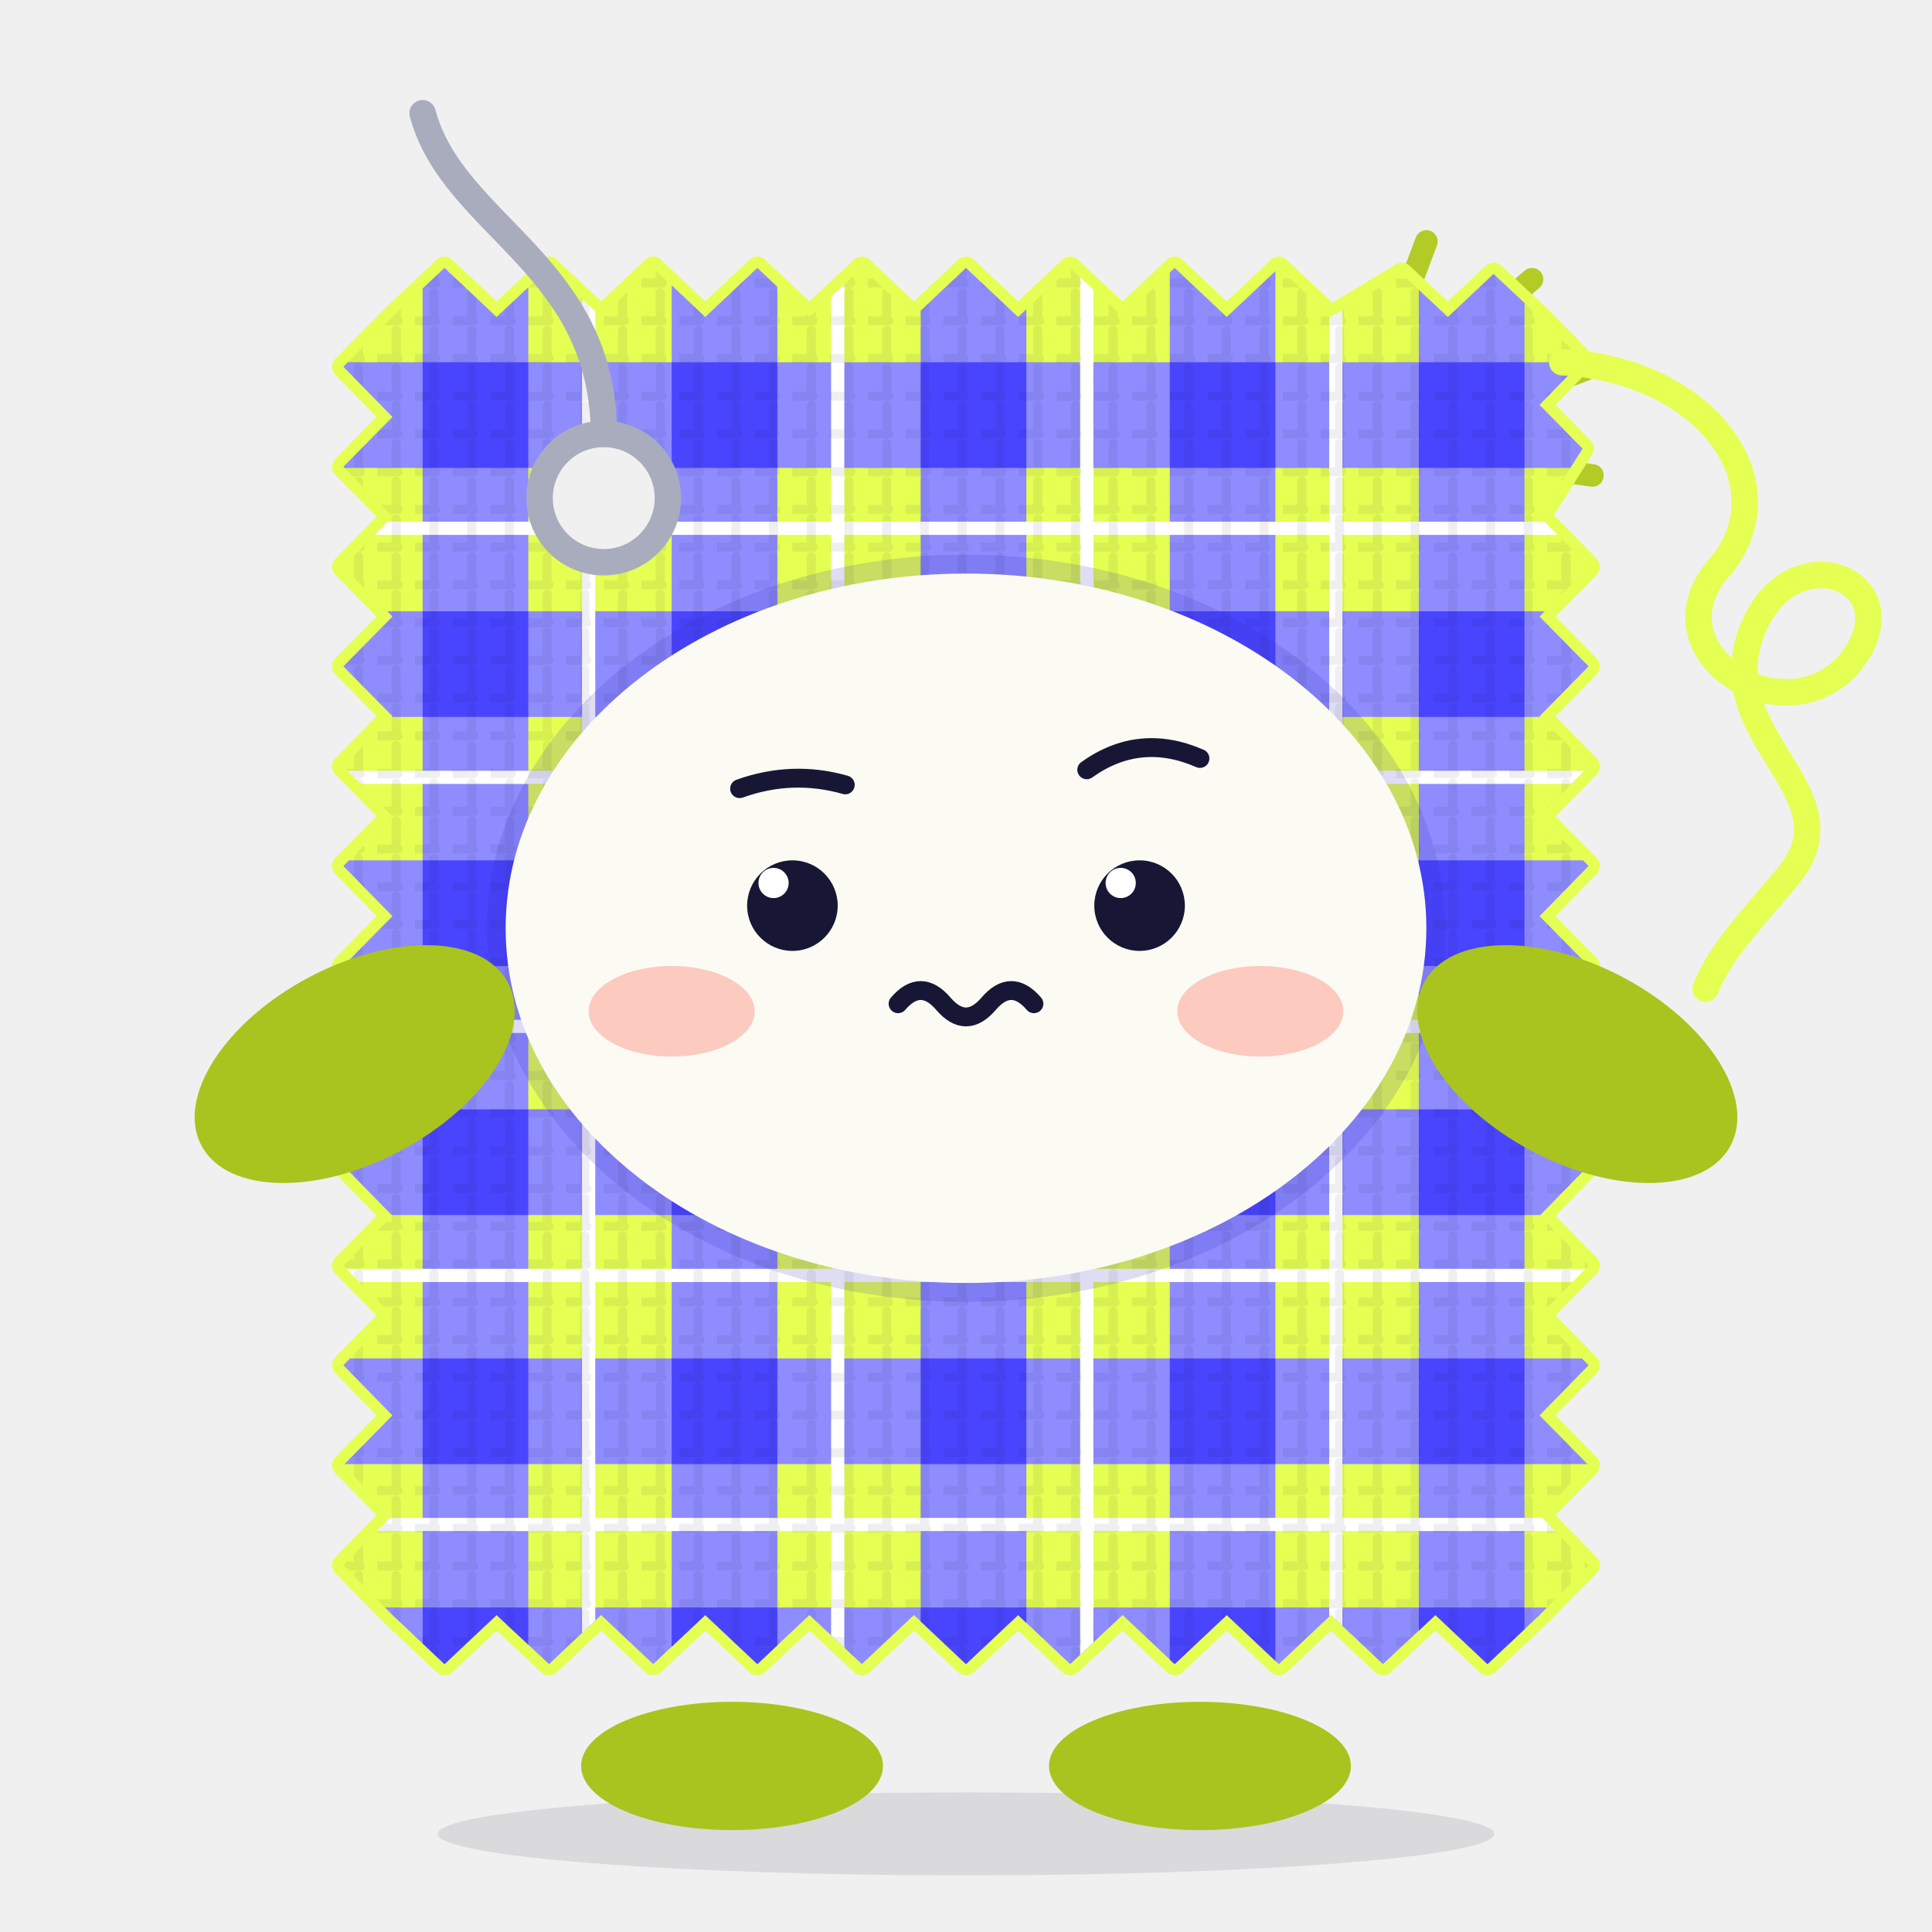
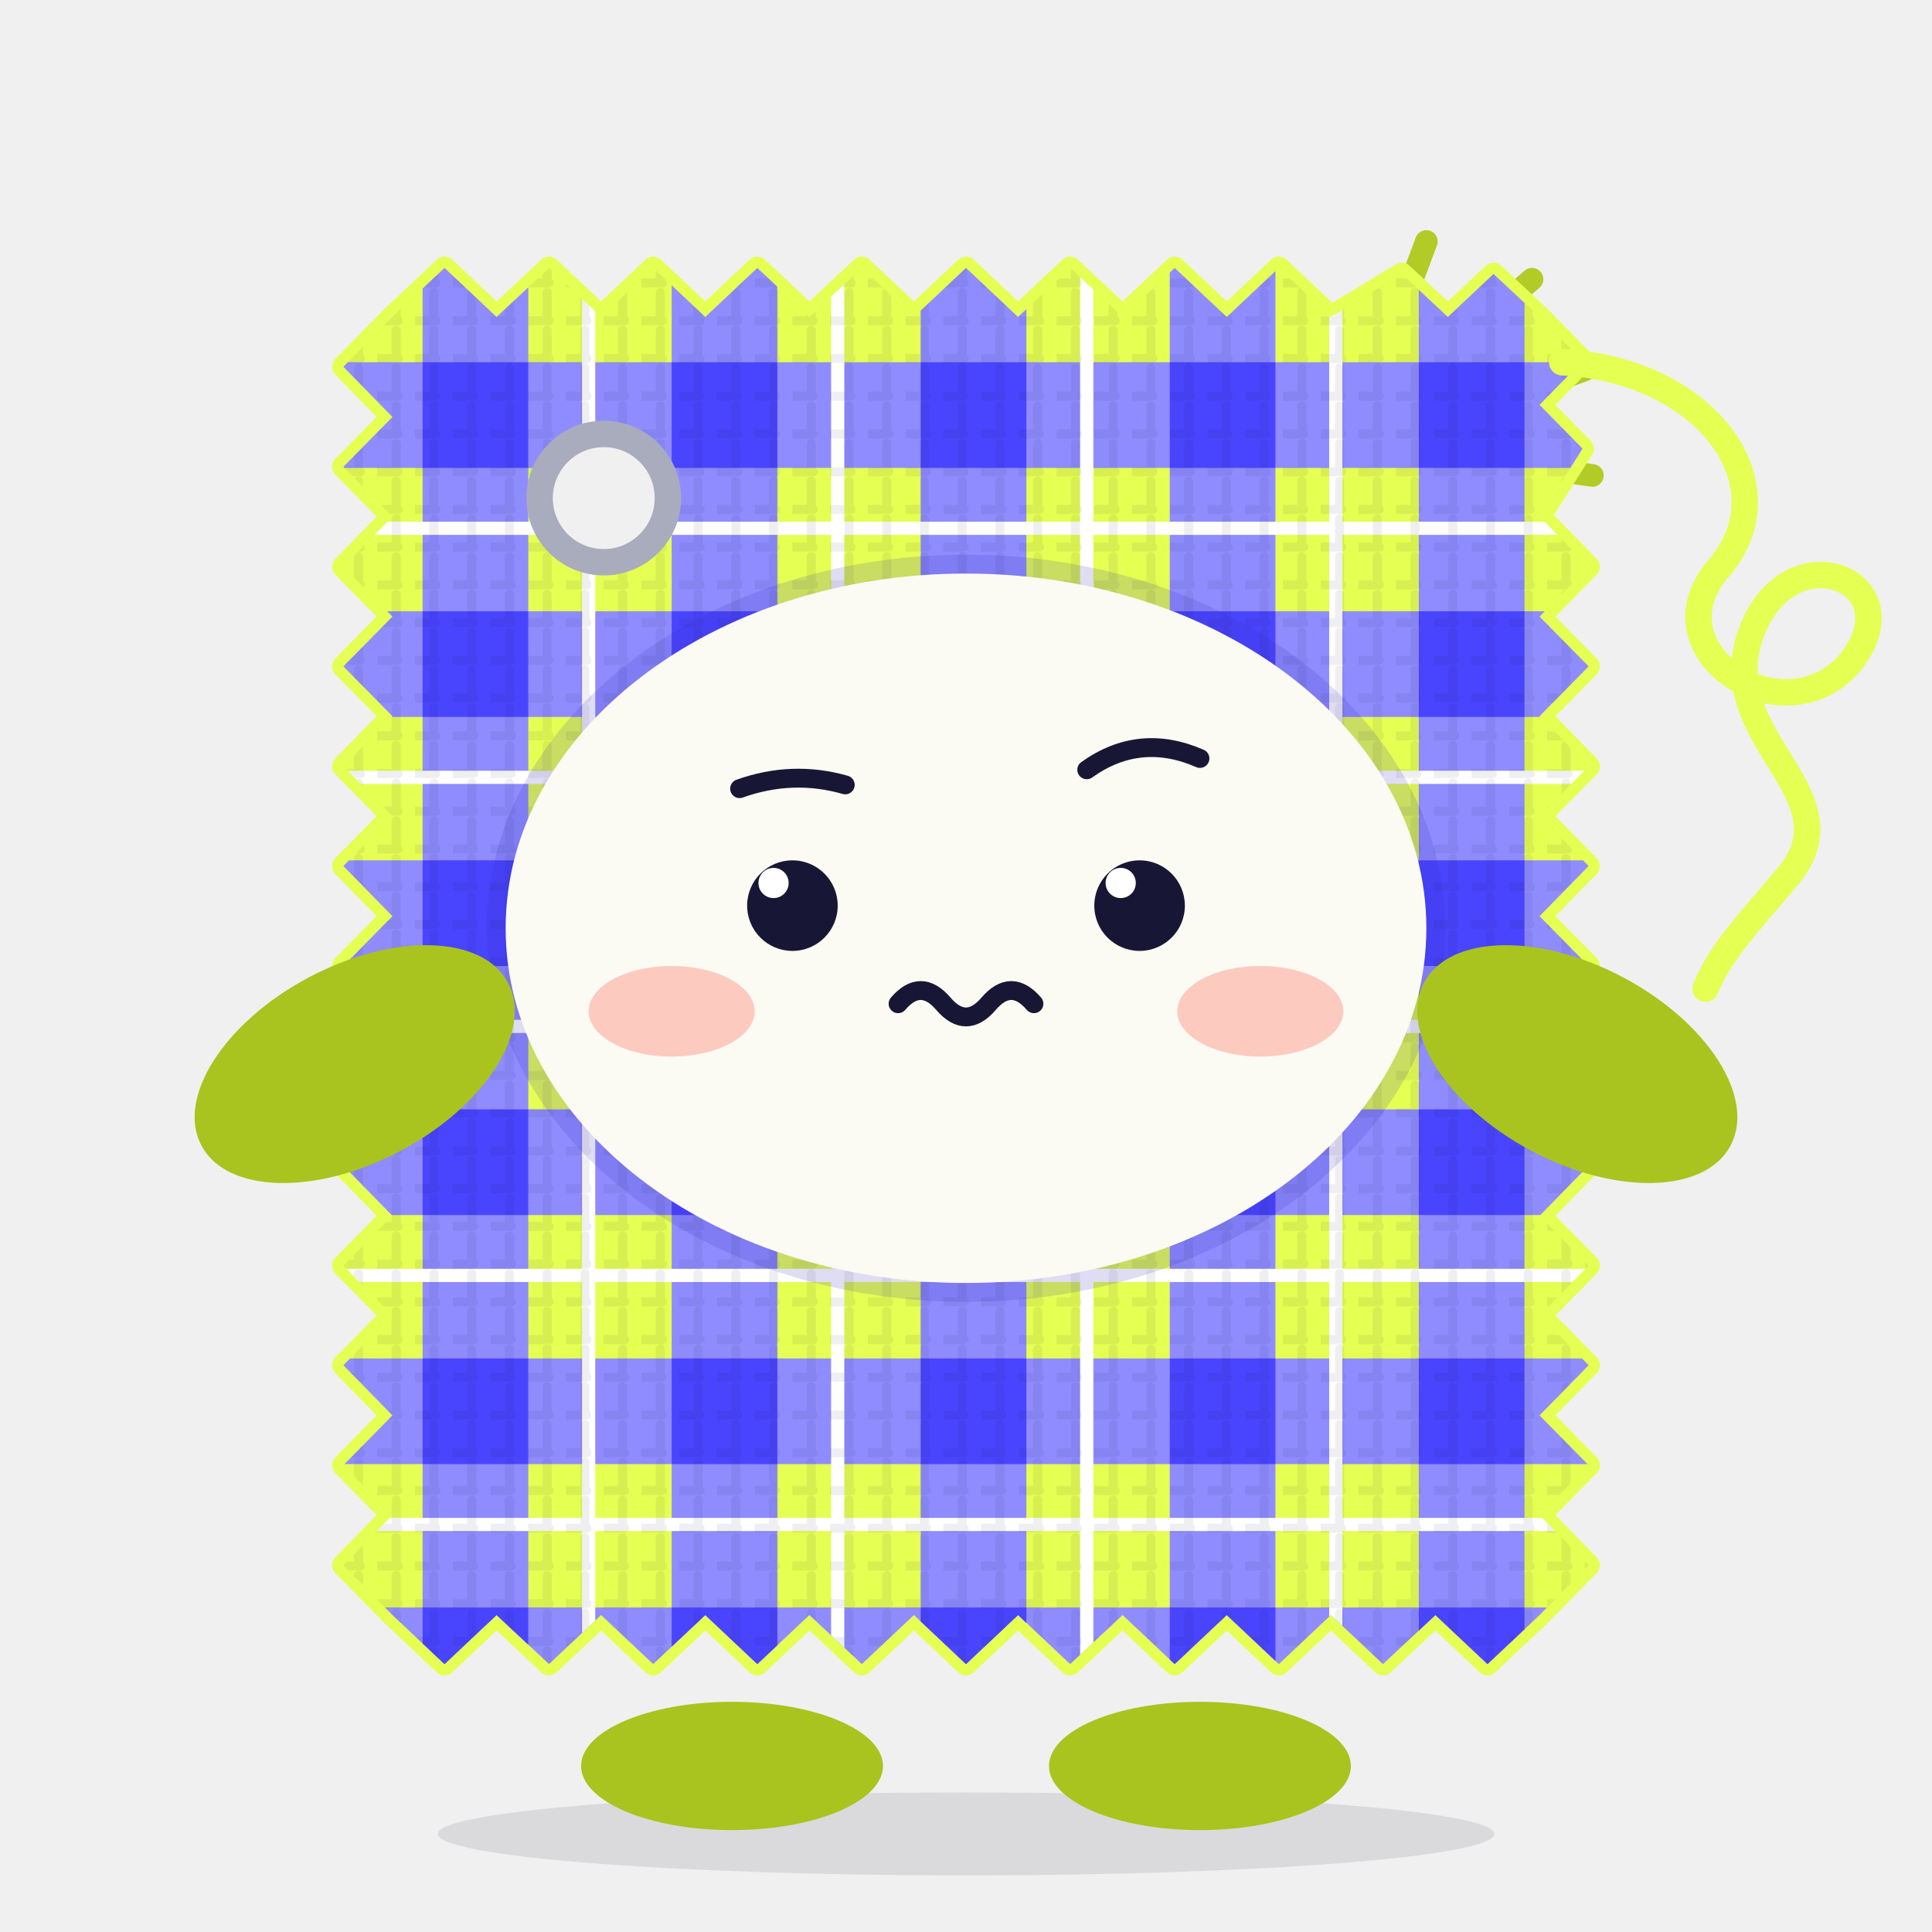
<svg xmlns="http://www.w3.org/2000/svg" viewBox="0 0 512 512" width="512" height="512">
  <style>
.rig{transform-box:view-box;transform-origin:256px 486px;animation:breath 3.6s ease-in-out infinite}
@keyframes breath{0%,100%{transform:scale(1,1)}50%{transform:scale(.99,1.022)}}
.shadow{transform-box:view-box;transform-origin:256px 486px;animation:shadowb 3.6s ease-in-out infinite}
@keyframes shadowb{50%{transform:scaleX(.97)}}
.eyes{transform-box:fill-box;transform-origin:center;animation:blink 4.2s infinite}
@keyframes blink{0%,93%,100%{transform:scaleY(1)}96%{transform:scaleY(.12)}}
.strand{transform-box:view-box;animation:flutter 2.6s ease-in-out infinite}
@keyframes flutter{0%,100%{transform:rotate(0)}30%{transform:rotate(16deg)}60%{transform:rotate(-7deg)}}
.cord{transform-box:view-box;transform-origin:160px 116px;animation:cord 3.4s ease-in-out infinite}
@keyframes cord{0%,100%{transform:rotate(-5deg)}50%{transform:rotate(6deg)}}
.head{transform-box:view-box;transform-origin:256px 340px}
.thread{transform-box:view-box;transform-origin:414px 96px}
.arm-l{transform-box:view-box;transform-origin:134px 300px}
.arm-r{transform-box:view-box;transform-origin:406px 250px}
.pop{transform-box:fill-box;transform-origin:center}
@media (prefers-reduced-motion:reduce){*{animation:none!important}}
.head{animation:ponder 4.8s ease-in-out infinite}@keyframes ponder{0%,100%{transform:rotate(-4deg)}50%{transform:rotate(4deg)}}.arm-l,.arm-r{animation:shrug 4.8s ease-in-out infinite}@keyframes shrug{0%,18%,52%,100%{transform:translateY(0)}28%,42%{transform:translateY(-14px)}}.rig{animation:shrugbody 4.8s ease-in-out infinite}@keyframes shrugbody{0%,18%,52%,100%{transform:scale(1,1)}28%,42%{transform:scale(1.02,.975)}}.brow-r{transform-box:fill-box;transform-origin:center;animation:browup 4.8s ease-in-out infinite}@keyframes browup{0%,18%,52%,100%{transform:translateY(0)}28%,42%{transform:translateY(-7px) rotate(-6deg)}}.knot{transform-box:view-box;transform-origin:470px 180px;animation:wobble 2.4s ease-in-out infinite}@keyframes wobble{0%,100%{transform:rotate(-5deg) scale(1)}50%{transform:rotate(5deg) scale(1.05)}}.eyes{animation:blink 4.2s infinite,glance 4.8s ease-in-out infinite}@keyframes glance{0%,20%{translate:0 0}30%,45%{translate:-7px -2px}60%,80%{translate:6px 0}90%,100%{translate:0 0}}</style>
  <defs>
    <pattern id="w" width="10" height="10" patternUnits="userSpaceOnUse">
      <path d="M0 5.0H5.5M5.0 0V4.0M5.0 7.5V10" stroke="#171735" stroke-opacity="0.07" stroke-width="2.4" stroke-linecap="round" />
    </pattern>
    <clipPath id="clip">
      <path d="M104.0 84.0 L117.8 71.0 L131.6 84.0 L145.5 71.0 L159.3 84.0 L173.1 71.0 L186.9 84.0 L200.7 71.0 L214.5 84.0 L228.4 71.0 L242.2 84.0 L256.0 71.0 L269.8 84.0 L283.6 71.0 L297.5 84.0 L311.3 71.0 L325.1 84.0 L338.9 71.0 L352.7 84.0 L371.5 72.6 L383.7 84.0 L395.8 72.6 L408.0 84.0 L419.4 95.6 L408.0 107.3 L419.4 118.9 L408.0 136.9 L421.0 150.2 L408.0 163.4 L421.0 176.6 L408.0 189.8 L421.0 203.1 L408.0 216.3 L421.0 229.5 L408.0 242.8 L421.0 256.0 L408.0 269.2 L421.0 282.5 L408.0 295.7 L421.0 308.9 L408.0 322.2 L421.0 335.4 L408.0 348.6 L421.0 361.8 L408.0 375.1 L421.0 388.3 L408.0 401.5 L421.0 414.8 L408.0 428.0 L394.2 441.0 L380.4 428.0 L366.5 441.0 L352.7 428.0 L338.9 441.0 L325.1 428.0 L311.3 441.0 L297.5 428.0 L283.6 441.0 L269.8 428.0 L256.0 441.0 L242.2 428.0 L228.4 441.0 L214.5 428.0 L200.7 441.0 L186.9 428.0 L173.1 441.0 L159.3 428.0 L145.5 441.0 L131.6 428.0 L117.8 441.0 L104.0 428.0 L91.0 414.8 L104.0 401.5 L91.0 388.3 L104.0 375.1 L91.0 361.8 L104.0 348.6 L91.0 335.4 L104.0 322.2 L91.0 308.9 L104.0 295.7 L91.0 282.5 L104.0 269.2 L91.0 256.0 L104.0 242.8 L91.0 229.5 L104.0 216.3 L91.0 203.1 L104.0 189.8 L91.0 176.6 L104.0 163.4 L91.0 150.2 L104.0 136.9 L91.0 123.7 L104.0 110.5 L91.0 97.2Z" />
    </clipPath>
    <mask id="hole">
      <rect width="512" height="512" fill="#fff" />
      <circle cx="160" cy="132" r="17" fill="#000" />
    </mask>
  </defs>
  <g id="shadow" class="shadow">
    <ellipse cx="256" cy="486" rx="140" ry="11" fill="#171735" opacity=".1" />
  </g>
  <g id="rig" class="rig">
    <g id="feet">
      <g class="foot-l">
        <ellipse cx="194" cy="468" rx="40" ry="17" fill="#a9c41e" />
      </g>
      <g class="foot-r">
        <ellipse cx="318" cy="468" rx="40" ry="17" fill="#a9c41e" />
      </g>
    </g>
    <g id="fray">
      <path class="strand" style="transform-origin:372px 80px;animation-delay:-0.00s" d="M372 80l6 -16" stroke="#b3cb26" stroke-width="6" stroke-linecap="round" />
      <path class="strand" style="transform-origin:392px 86px;animation-delay:-0.35s" d="M392 86l14 -12" stroke="#b3cb26" stroke-width="6" stroke-linecap="round" />
      <path class="strand" style="transform-origin:404px 104px;animation-delay:-0.70s" d="M404 104l16 -6" stroke="#b3cb26" stroke-width="6" stroke-linecap="round" />
      <path class="strand" style="transform-origin:408px 124px;animation-delay:-1.05s" d="M408 124l14 2" stroke="#b3cb26" stroke-width="6" stroke-linecap="round" />
    </g>
    <g id="body" mask="url(#hole)">
      <path d="M104.0 84.0 L117.8 71.0 L131.6 84.0 L145.5 71.0 L159.3 84.0 L173.1 71.0 L186.9 84.0 L200.7 71.0 L214.5 84.0 L228.4 71.0 L242.2 84.0 L256.0 71.0 L269.8 84.0 L283.6 71.0 L297.5 84.0 L311.3 71.0 L325.1 84.0 L338.9 71.0 L352.7 84.0 L371.5 72.6 L383.7 84.0 L395.8 72.6 L408.0 84.0 L419.4 95.6 L408.0 107.3 L419.4 118.9 L408.0 136.9 L421.0 150.2 L408.0 163.4 L421.0 176.6 L408.0 189.8 L421.0 203.1 L408.0 216.3 L421.0 229.5 L408.0 242.8 L421.0 256.0 L408.0 269.2 L421.0 282.5 L408.0 295.7 L421.0 308.9 L408.0 322.2 L421.0 335.4 L408.0 348.6 L421.0 361.8 L408.0 375.1 L421.0 388.3 L408.0 401.5 L421.0 414.8 L408.0 428.0 L394.2 441.0 L380.4 428.0 L366.5 441.0 L352.7 428.0 L338.9 441.0 L325.1 428.0 L311.3 441.0 L297.5 428.0 L283.6 441.0 L269.8 428.0 L256.0 441.0 L242.2 428.0 L228.4 441.0 L214.5 428.0 L200.7 441.0 L186.9 428.0 L173.1 441.0 L159.3 428.0 L145.5 441.0 L131.6 428.0 L117.8 441.0 L104.0 428.0 L91.0 414.8 L104.0 401.5 L91.0 388.3 L104.0 375.1 L91.0 361.8 L104.0 348.6 L91.0 335.4 L104.0 322.2 L91.0 308.9 L104.0 295.7 L91.0 282.5 L104.0 269.2 L91.0 256.0 L104.0 242.8 L91.0 229.5 L104.0 216.3 L91.0 203.1 L104.0 189.8 L91.0 176.6 L104.0 163.4 L91.0 150.2 L104.0 136.9 L91.0 123.7 L104.0 110.5 L91.0 97.2Z" fill="#e5ff52" stroke="#e5ff52" stroke-width="6" stroke-linejoin="round" />
      <g clip-path="url(#clip)">
        <rect width="512" height="512" fill="#e5ff52" />
        <rect x="0" y="96" width="512" height="28" fill="#8f8cff" />
        <rect x="0" y="162" width="512" height="28" fill="#8f8cff" />
        <rect x="0" y="228" width="512" height="28" fill="#8f8cff" />
        <rect x="0" y="294" width="512" height="28" fill="#8f8cff" />
        <rect x="0" y="360" width="512" height="28" fill="#8f8cff" />
        <rect x="0" y="426" width="512" height="28" fill="#8f8cff" />
        <rect x="112" y="0" width="28" height="512" fill="#8f8cff" />
        <rect x="178" y="0" width="28" height="512" fill="#8f8cff" />
        <rect x="244" y="0" width="28" height="512" fill="#8f8cff" />
        <rect x="310" y="0" width="28" height="512" fill="#8f8cff" />
        <rect x="376" y="0" width="28" height="512" fill="#8f8cff" />
        <rect x="112" y="96" width="28" height="28" fill="#4945ff" />
        <rect x="112" y="162" width="28" height="28" fill="#4945ff" />
        <rect x="112" y="228" width="28" height="28" fill="#4945ff" />
        <rect x="112" y="294" width="28" height="28" fill="#4945ff" />
        <rect x="112" y="360" width="28" height="28" fill="#4945ff" />
        <rect x="112" y="426" width="28" height="28" fill="#4945ff" />
        <rect x="178" y="96" width="28" height="28" fill="#4945ff" />
        <rect x="178" y="162" width="28" height="28" fill="#4945ff" />
        <rect x="178" y="228" width="28" height="28" fill="#4945ff" />
        <rect x="178" y="294" width="28" height="28" fill="#4945ff" />
        <rect x="178" y="360" width="28" height="28" fill="#4945ff" />
        <rect x="178" y="426" width="28" height="28" fill="#4945ff" />
        <rect x="244" y="96" width="28" height="28" fill="#4945ff" />
        <rect x="244" y="162" width="28" height="28" fill="#4945ff" />
        <rect x="244" y="228" width="28" height="28" fill="#4945ff" />
        <rect x="244" y="294" width="28" height="28" fill="#4945ff" />
        <rect x="244" y="360" width="28" height="28" fill="#4945ff" />
        <rect x="244" y="426" width="28" height="28" fill="#4945ff" />
        <rect x="310" y="96" width="28" height="28" fill="#4945ff" />
        <rect x="310" y="162" width="28" height="28" fill="#4945ff" />
        <rect x="310" y="228" width="28" height="28" fill="#4945ff" />
        <rect x="310" y="294" width="28" height="28" fill="#4945ff" />
        <rect x="310" y="360" width="28" height="28" fill="#4945ff" />
        <rect x="310" y="426" width="28" height="28" fill="#4945ff" />
        <rect x="376" y="96" width="28" height="28" fill="#4945ff" />
        <rect x="376" y="162" width="28" height="28" fill="#4945ff" />
        <rect x="376" y="228" width="28" height="28" fill="#4945ff" />
        <rect x="376" y="294" width="28" height="28" fill="#4945ff" />
        <rect x="376" y="360" width="28" height="28" fill="#4945ff" />
        <rect x="376" y="426" width="28" height="28" fill="#4945ff" />
        <path d="M0 140H512" stroke="#ffffff" stroke-width="3.5" />
        <path d="M0 206H512" stroke="#ffffff" stroke-width="3.5" />
        <path d="M0 272H512" stroke="#ffffff" stroke-width="3.5" />
        <path d="M0 338H512" stroke="#ffffff" stroke-width="3.5" />
        <path d="M0 404H512" stroke="#ffffff" stroke-width="3.5" />
        <path d="M156 0V512" stroke="#ffffff" stroke-width="3.5" />
        <path d="M222 0V512" stroke="#ffffff" stroke-width="3.5" />
        <path d="M288 0V512" stroke="#ffffff" stroke-width="3.5" />
        <path d="M354 0V512" stroke="#ffffff" stroke-width="3.5" />
        <rect width="512" height="512" fill="url(#w)" />
      </g>
    </g>
    <g id="ring">
      <circle cx="160" cy="132" r="17" fill="none" stroke="#a9acbd" stroke-width="7" />
-       <path class="cord" d="M160 115C160 70 120 60 112 30" fill="none" stroke="#a9acbd" stroke-width="7" stroke-linecap="round" />
    </g>
    <g id="head" class="head">
      <g id="face">
        <ellipse cx="256" cy="246" rx="127" ry="99" fill="#2c29b0" opacity=".16" />
        <ellipse cx="256" cy="246" rx="122" ry="94" fill="#fbfaf3" />
        <g id="blush">
          <ellipse cx="178" cy="268" rx="22" ry="12" fill="#ff705b" opacity=".35" />
          <ellipse cx="334" cy="268" rx="22" ry="12" fill="#ff705b" opacity=".35" />
        </g>
        <g id="eyes" class="eyes">
          <circle cx="210" cy="240" r="12" fill="#171735" />
          <circle cx="205" cy="234" r="4.0" fill="#fff" />
          <circle cx="302" cy="240" r="12" fill="#171735" />
          <circle cx="297" cy="234" r="4.0" fill="#fff" />
        </g>
        <path d="M196 209Q210 204 224 208" fill="none" stroke="#171735" stroke-width="5" stroke-linecap="round" />
        <path class="brow-r" d="M288 204Q302 194 318 201" fill="none" stroke="#171735" stroke-width="5" stroke-linecap="round" />
        <g id="mouth" class="mouth">
          <path d="M238 266q6-7 12 0t12 0t12 0" fill="none" stroke="#171735" stroke-width="5" stroke-linecap="round" />
        </g>
      </g>
    </g>
    <g id="arm_left" class="arm-l">
      <ellipse cx="94" cy="282" rx="46" ry="26" fill="#a9c41e" transform="rotate(-28 94 282)" />
    </g>
    <g id="arm_right" class="arm-r">
      <ellipse cx="418" cy="282" rx="46" ry="26" fill="#a9c41e" transform="rotate(28 418 282)" />
    </g>
    <g id="thread" class="thread">
      <g class="knot">
        <path d="M414 96C452 98 474 128 456 150C436 172 472 196 490 176C508 154 474 140 464 168C454 196 492 210 474 232C464 244 456 252 452 262" fill="none" stroke="#e5ff52" stroke-width="7" stroke-linecap="round" stroke-linejoin="round" />
      </g>
    </g>
  </g>
</svg>
